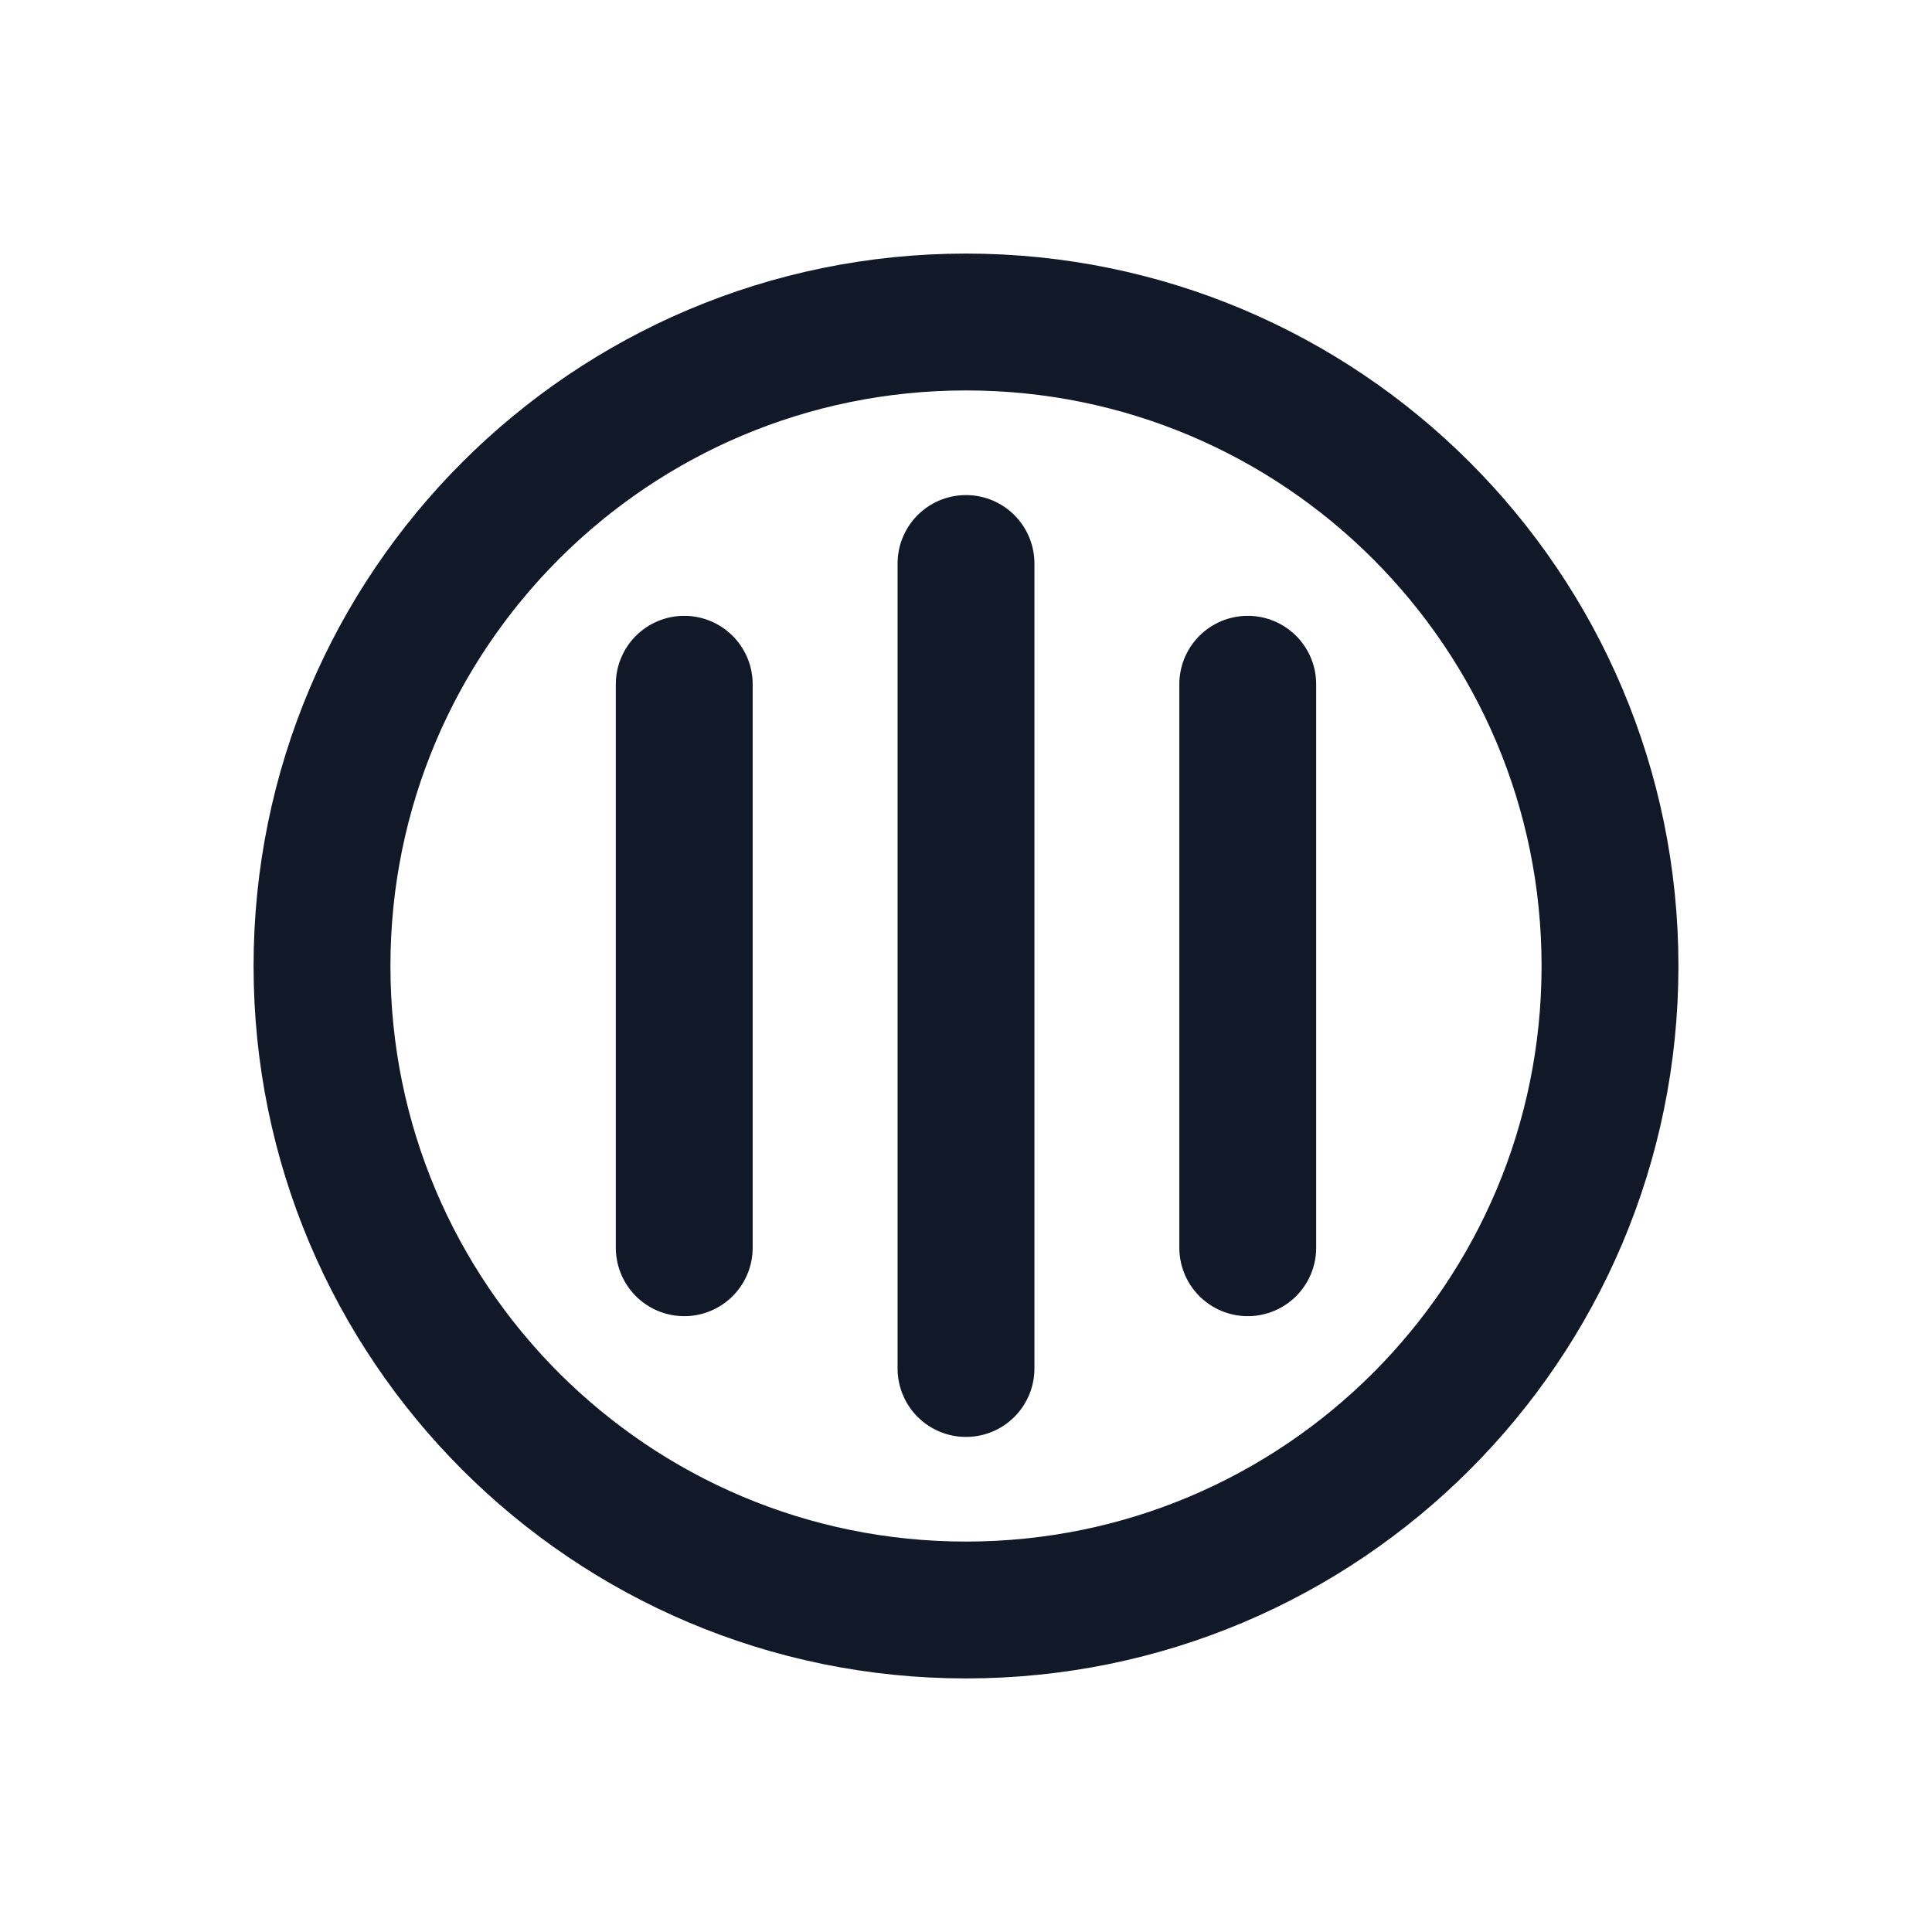
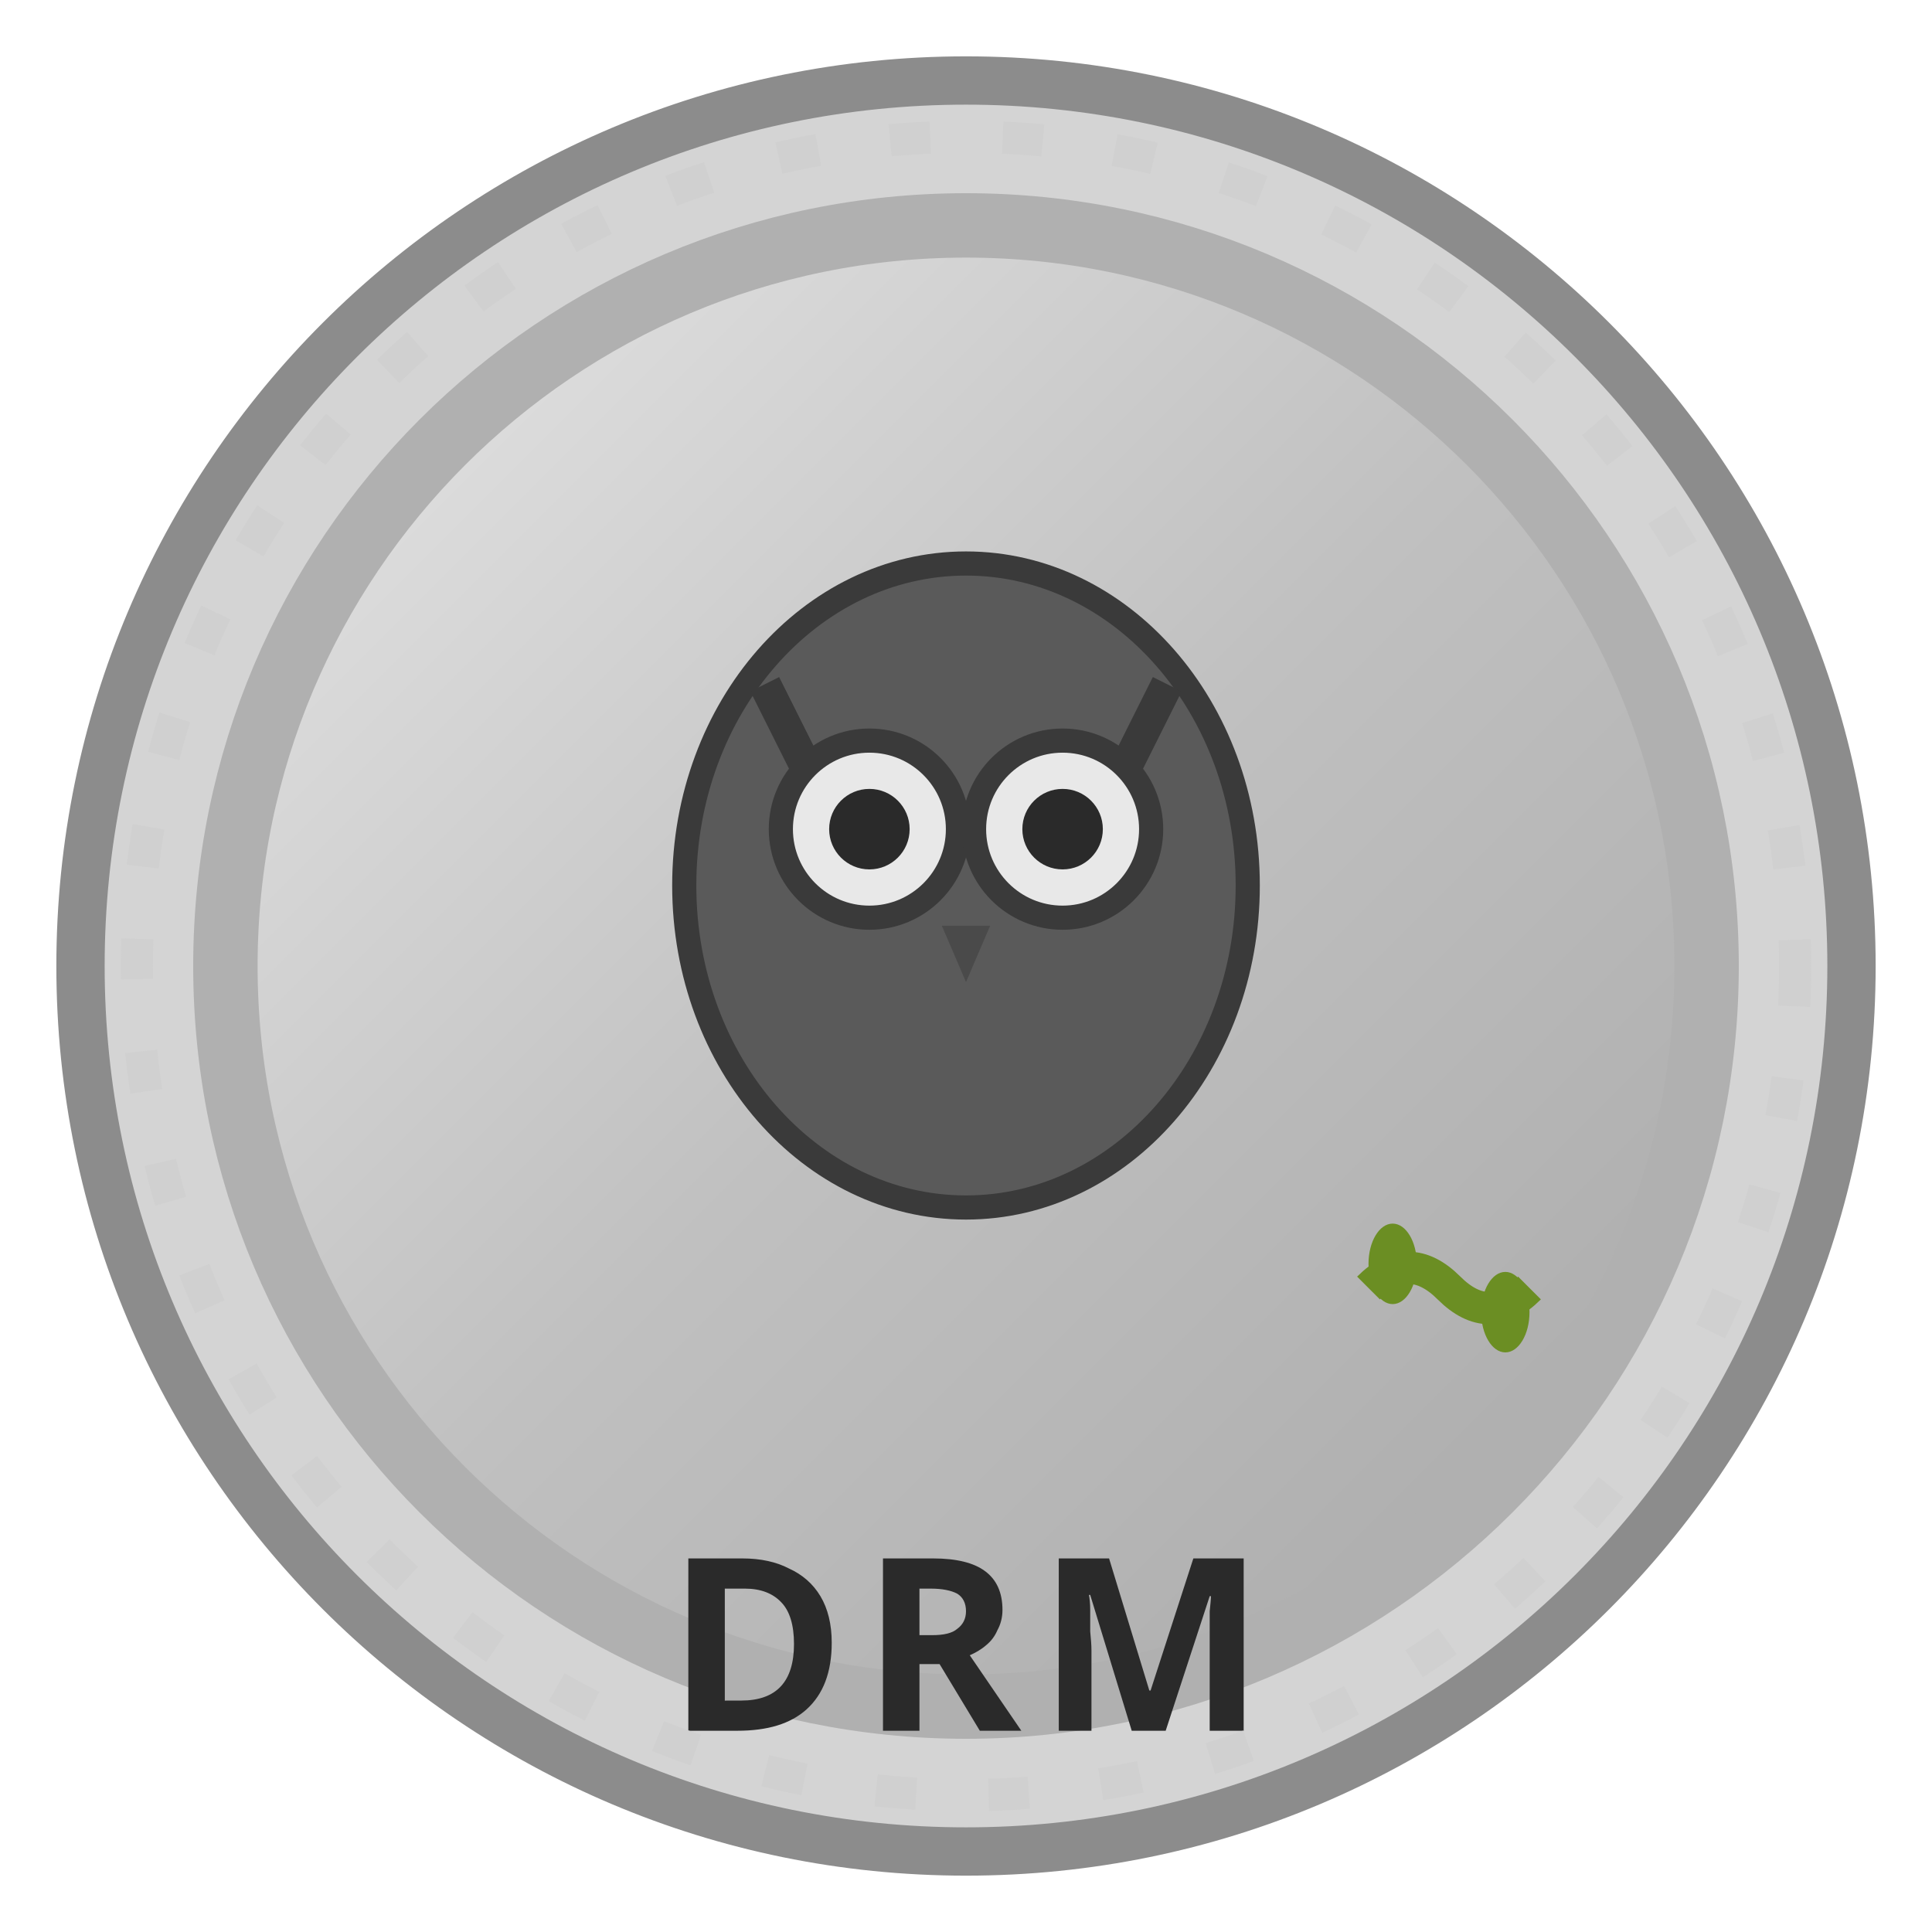
- <svg xmlns="http://www.w3.org/2000/svg" viewBox="0 0 24 24" role="img" aria-label="asset-drm">
-   <g fill="none" stroke="#111827" stroke-width="1.7" stroke-linecap="round" stroke-linejoin="round">
-     <circle cx="12" cy="12" r="8" />
-     <path d="M8.5 8.5v7" />
-     <path d="M12 7v10" />
-     <path d="M15.5 8.5v7" />
+ <svg xmlns="http://www.w3.org/2000/svg" viewBox="0 0 24 24" width="24" height="24" role="img" aria-label="DRM Drachma">
+   <defs>
+     <linearGradient id="silverDRMLight" x1="0%" y1="0%" x2="100%" y2="100%">
+       <stop offset="0%" stop-color="#e8e8e8" />
+       <stop offset="50%" stop-color="#c0c0c0" />
+       <stop offset="100%" stop-color="#a8a8a8" />
+     </linearGradient>
+   </defs>
+   <circle cx="12" cy="12" r="11" fill="#d4d4d4" stroke="#8c8c8c" stroke-width="0.6" />
+   <circle cx="12" cy="12" r="9.2" fill="url(#silverDRMLight)" stroke="#b0b0b0" stroke-width="0.8" />
+   <g transform="translate(12, 10)">
+     <ellipse cx="0" cy="1" rx="3.5" ry="4" fill="#5a5a5a" stroke="#3a3a3a" stroke-width="0.3" />
+     <circle cx="-1.2" cy="0.3" r="1.1" fill="#e8e8e8" stroke="#3a3a3a" stroke-width="0.3" />
+     <circle cx="1.2" cy="0.3" r="1.1" fill="#e8e8e8" stroke="#3a3a3a" stroke-width="0.3" />
+     <circle cx="-1.2" cy="0.3" r="0.5" fill="#2a2a2a" />
+     <circle cx="1.2" cy="0.3" r="0.5" fill="#2a2a2a" />
+     <path d="M -0.3 1.5 L 0 2.2 L 0.3 1.5 Z" fill="#4a4a4a" />
+     <path d="M -2.5 -1.5 L -2 -0.5" stroke="#3a3a3a" stroke-width="0.4" fill="none" />
+     <path d="M 2.5 -1.5 L 2 -0.5" stroke="#3a3a3a" stroke-width="0.4" fill="none" />
  </g>
+   <g transform="translate(18, 16)">
+     <path d="M -1 0 Q -0.5 -0.5 0 0 Q 0.5 0.5 1 0" stroke="#6b8e23" stroke-width="0.4" fill="none" />
+     <ellipse cx="-0.7" cy="-0.3" rx="0.3" ry="0.5" fill="#6b8e23" />
+     <ellipse cx="0.7" cy="0.3" rx="0.3" ry="0.5" fill="#6b8e23" />
+   </g>
+   <text x="12" y="21.5" font-family="'Noto Sans', 'Segoe UI', sans-serif" font-size="3" text-anchor="middle" fill="#2a2a2a" font-weight="600" letter-spacing="0.2">DRM</text>
+   <circle cx="12" cy="12" r="10.3" fill="none" stroke="#d0d0d0" stroke-width="0.4" stroke-dasharray="0.5 0.9" />
</svg>
